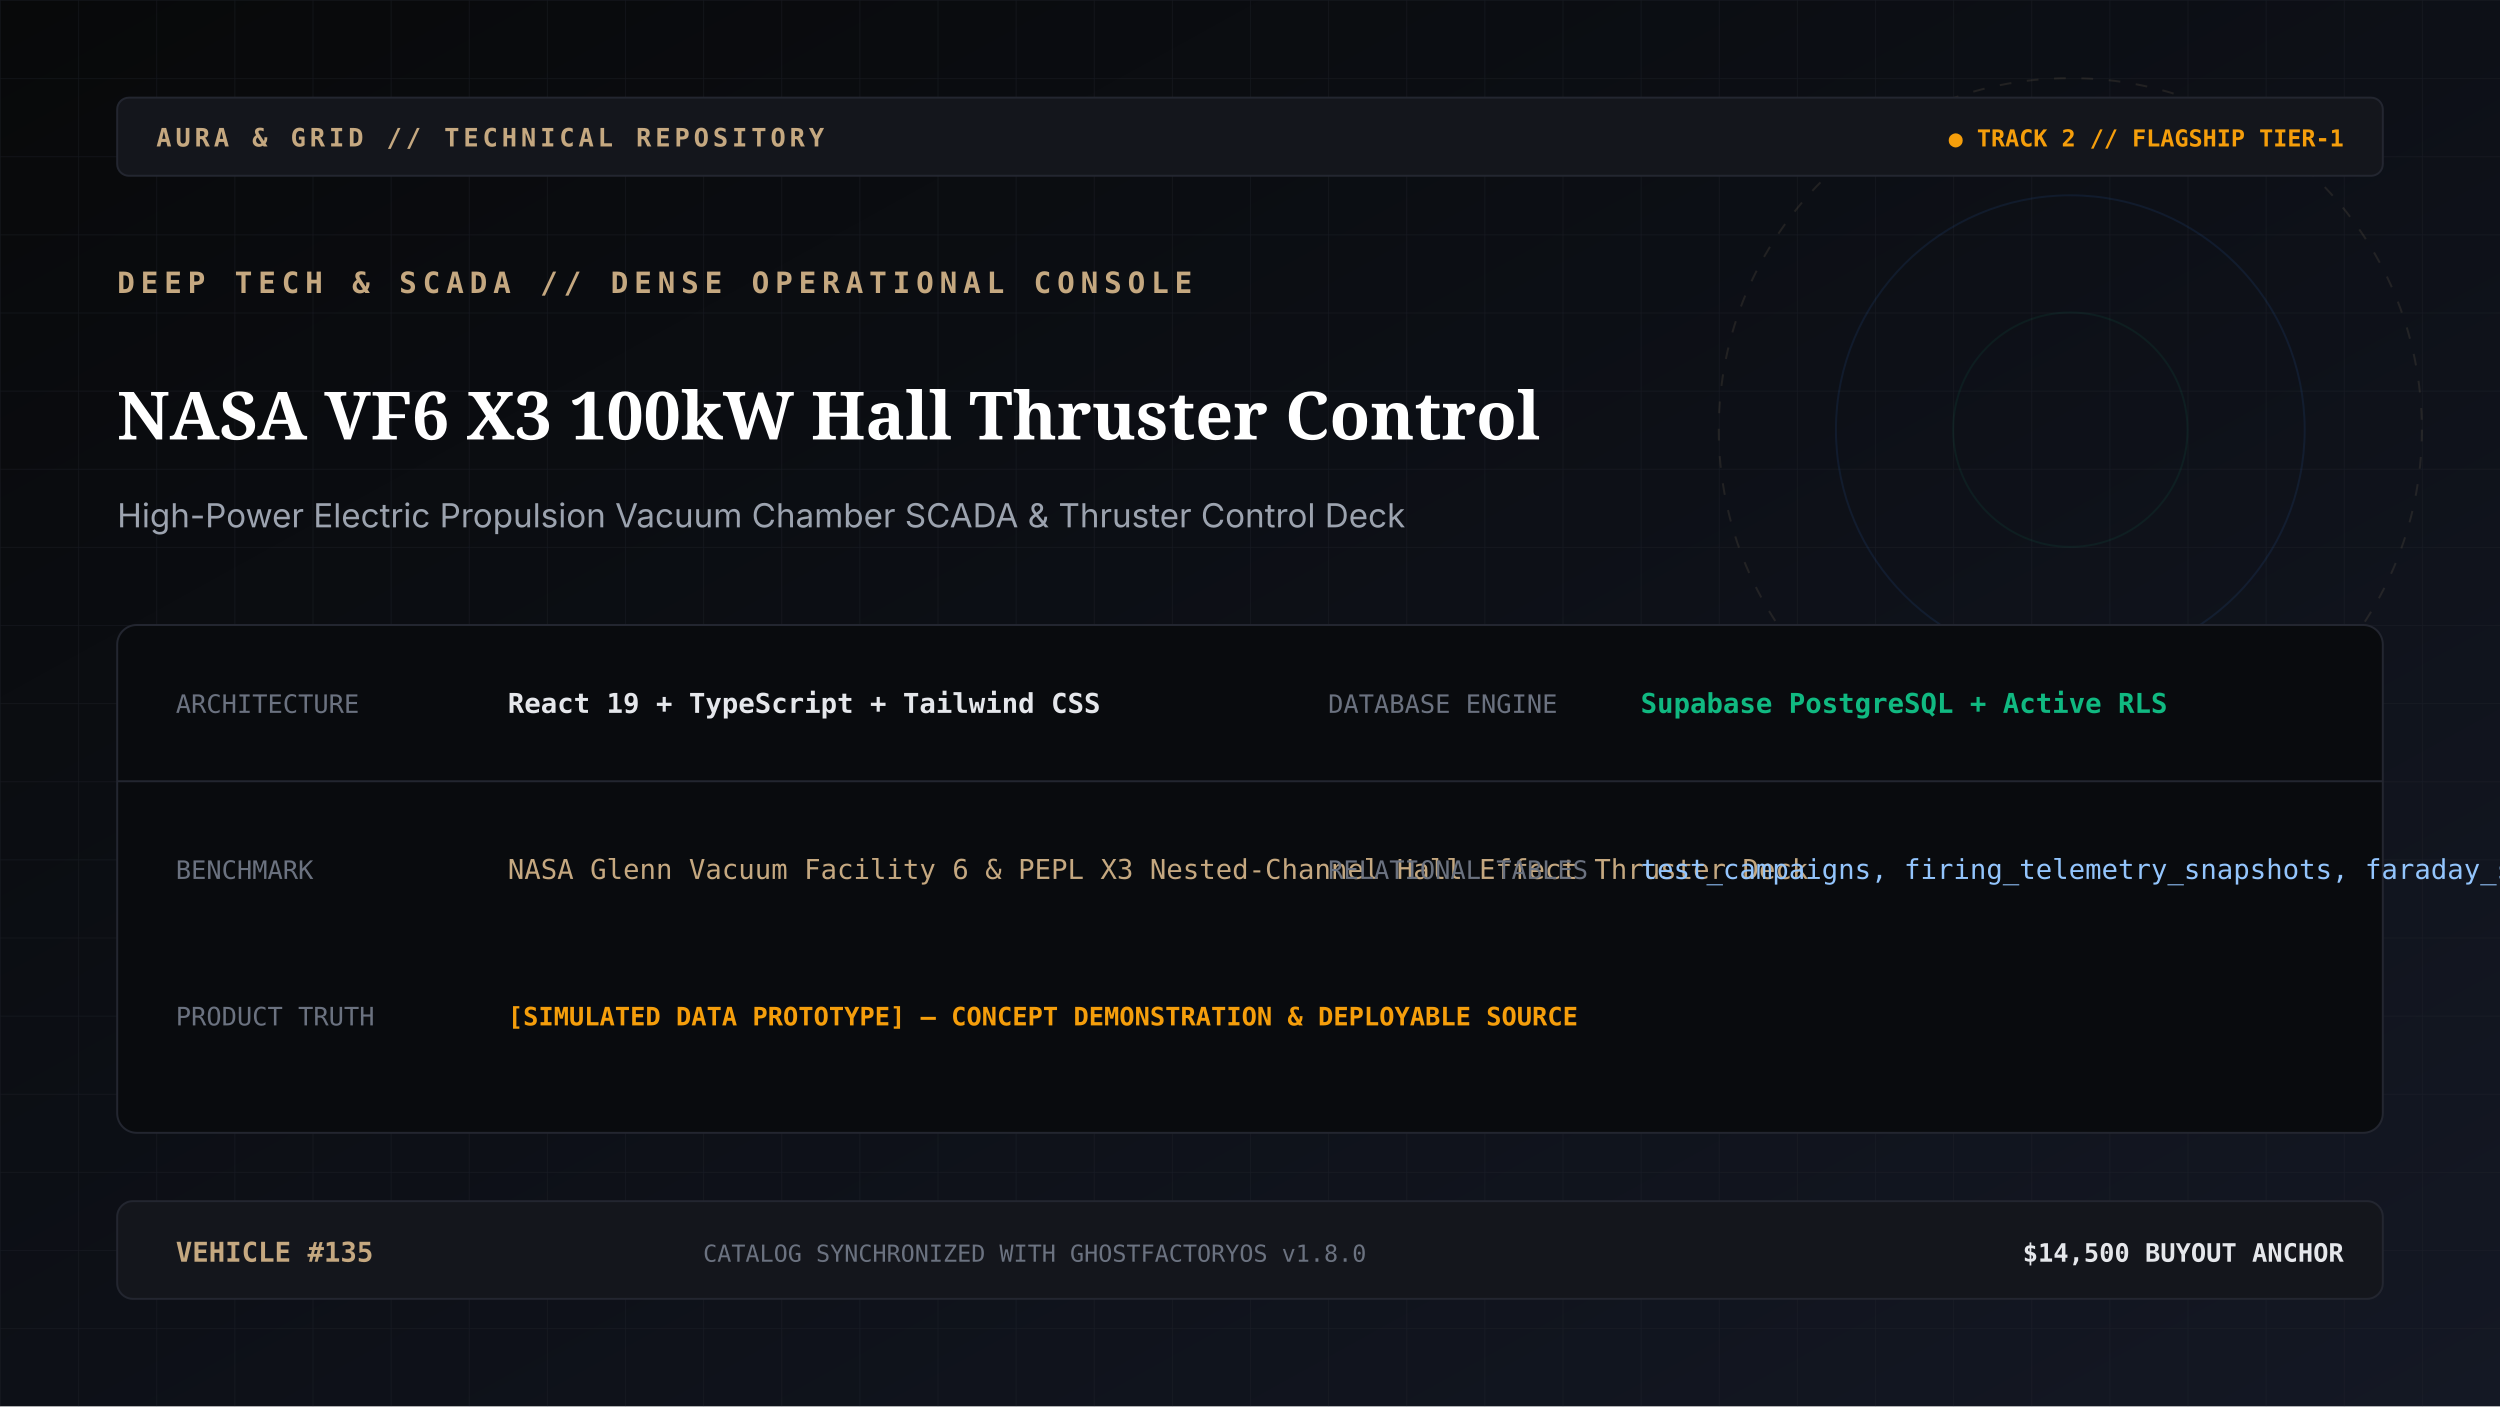
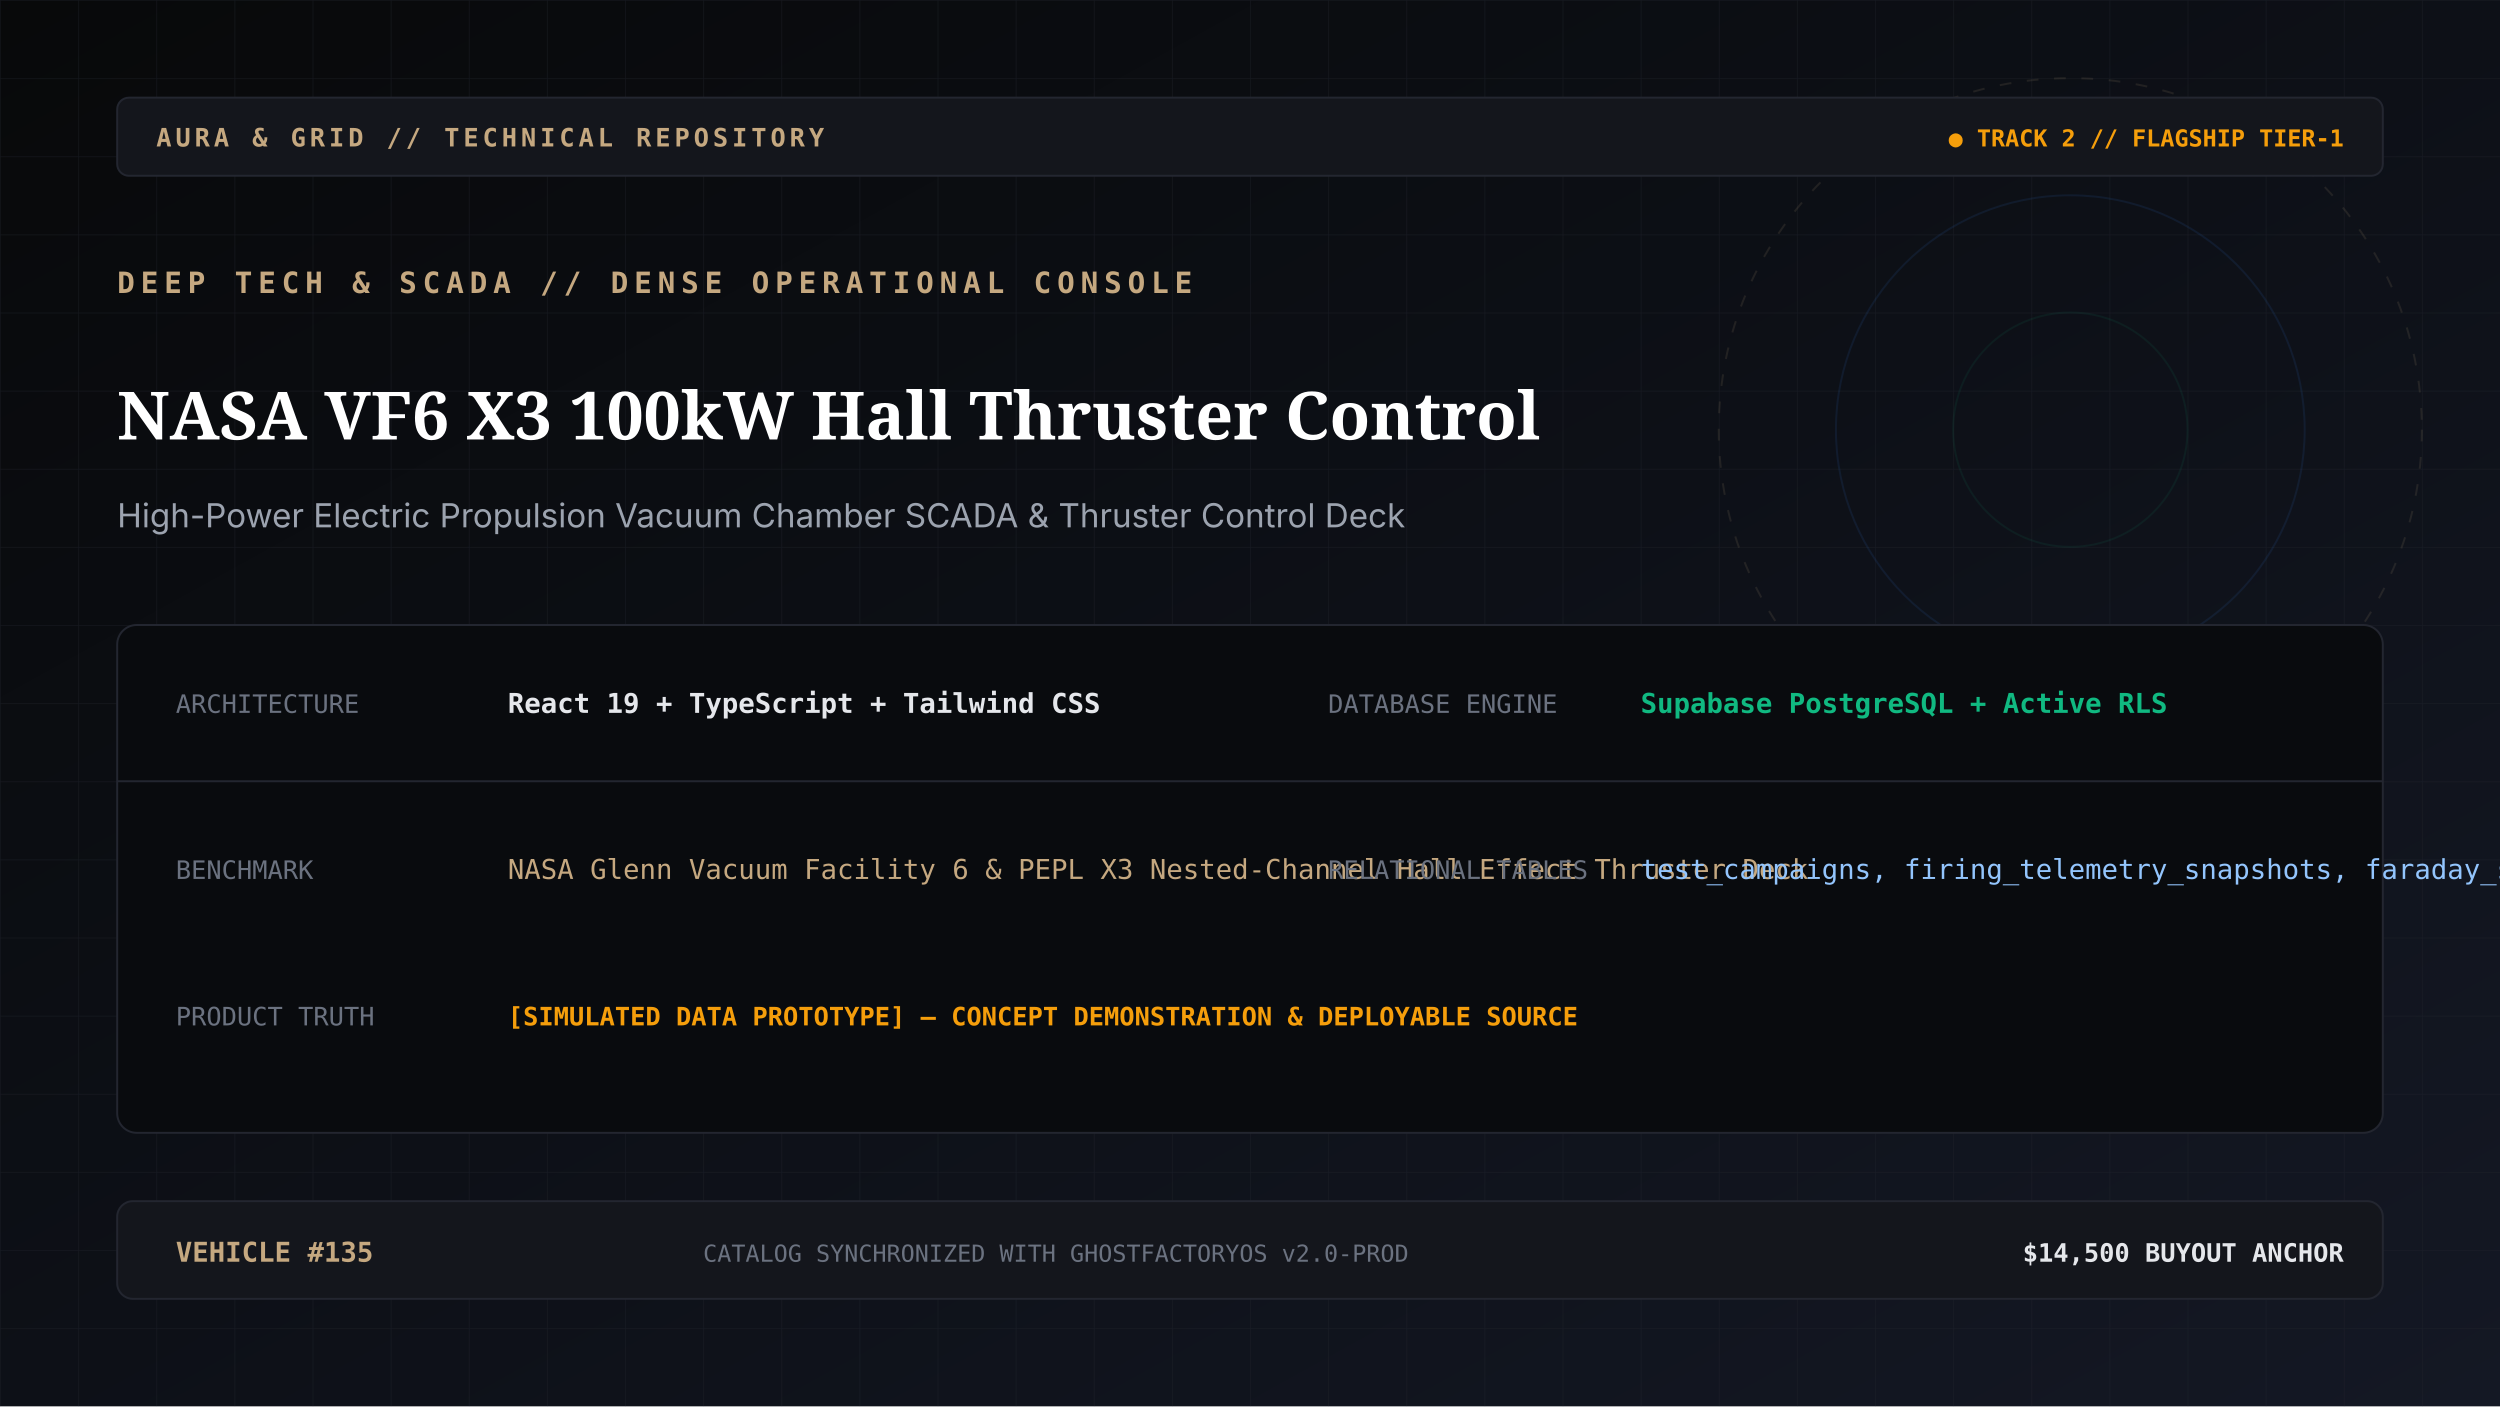
<svg xmlns="http://www.w3.org/2000/svg" width="1280" height="720" viewBox="0 0 1280 720">
  <defs>
    <linearGradient id="bg-135" x1="0%" y1="0%" x2="100%" y2="100%">
      <stop offset="0%" stop-color="#08090A" />
      <stop offset="50%" stop-color="#0D1017" />
      <stop offset="100%" stop-color="#141824" />
    </linearGradient>
    <pattern id="grid-135" width="40" height="40" patternUnits="userSpaceOnUse">
      <path d="M 40 0 L 0 0 0 40" fill="none" stroke="#232630" stroke-width="0.75" stroke-opacity="0.45" />
    </pattern>
  </defs>
  <rect width="1280" height="720" fill="url(#bg-135)" />
  <rect width="1280" height="720" fill="url(#grid-135)" />
  <circle cx="1060" cy="220" r="180" fill="none" stroke="#C5A880" stroke-width="1" stroke-opacity="0.12" stroke-dasharray="6 8" />
  <circle cx="1060" cy="220" r="120" fill="none" stroke="#3B82F6" stroke-width="1" stroke-opacity="0.1" />
  <circle cx="1060" cy="220" r="60" fill="none" stroke="#10B981" stroke-width="1" stroke-opacity="0.08" />
  <rect x="60" y="50" width="1160" height="40" fill="#14161C" rx="6" stroke="#232630" stroke-width="1" />
  <text x="80" y="75" fill="#C5A880" font-family="'JetBrains Mono', monospace" font-size="13" font-weight="600" letter-spacing="2">AURA &amp; GRID // TECHNICAL REPOSITORY</text>
  <text x="1200" y="75" text-anchor="end" fill="#F59E0B" font-family="'JetBrains Mono', monospace" font-size="12" font-weight="bold">● TRACK 2 // FLAGSHIP TIER-1</text>
  <text x="60" y="150" fill="#C5A880" font-family="'JetBrains Mono', monospace" font-size="15" font-weight="bold" letter-spacing="3">DEEP TECH &amp; SCADA // DENSE OPERATIONAL CONSOLE</text>
  <text x="60" y="225" fill="#FFFFFF" font-family="'Playfair Display', Georgia, serif" font-size="34" font-weight="bold">NASA VF6 X3 100kW Hall Thruster Control</text>
  <text x="60" y="270" fill="#9CA3AF" font-family="'Inter', sans-serif" font-size="17">High-Power Electric Propulsion Vacuum Chamber SCADA &amp; Thruster Control Deck</text>
  <rect x="60" y="320" width="1160" height="260" fill="#090B0E" rx="10" stroke="#232630" stroke-width="1" />
  <line x1="60" y1="400" x2="1220" y2="400" stroke="#232630" stroke-width="1" />
  <text x="90" y="365" fill="#6B7280" font-family="'JetBrains Mono', monospace" font-size="13">ARCHITECTURE</text>
  <text x="260" y="365" fill="#E5E7EB" font-family="'JetBrains Mono', monospace" font-size="14" font-weight="bold">React 19 + TypeScript + Tailwind CSS</text>
  <text x="680" y="365" fill="#6B7280" font-family="'JetBrains Mono', monospace" font-size="13">DATABASE ENGINE</text>
  <text x="840" y="365" fill="#10B981" font-family="'JetBrains Mono', monospace" font-size="14" font-weight="bold">Supabase PostgreSQL + Active RLS</text>
  <text x="90" y="450" fill="#6B7280" font-family="'JetBrains Mono', monospace" font-size="13">BENCHMARK</text>
  <text x="260" y="450" fill="#C5A880" font-family="'JetBrains Mono', monospace" font-size="14">NASA Glenn Vacuum Facility 6 &amp; PEPL X3 Nested-Channel Hall Effect Thruster Deck</text>
  <text x="680" y="450" fill="#6B7280" font-family="'JetBrains Mono', monospace" font-size="13">RELATIONAL TABLES</text>
  <text x="840" y="450" fill="#93C5FD" font-family="'JetBrains Mono', monospace" font-size="14">test_campaigns, firing_telemetry_snapshots, faraday_sweeps, facility_subsystems</text>
  <text x="90" y="525" fill="#6B7280" font-family="'JetBrains Mono', monospace" font-size="13">PRODUCT TRUTH</text>
  <text x="260" y="525" fill="#F59E0B" font-family="'JetBrains Mono', monospace" font-size="13" font-weight="600">[SIMULATED DATA PROTOTYPE] — CONCEPT DEMONSTRATION &amp; DEPLOYABLE SOURCE</text>
  <rect x="60" y="615" width="1160" height="50" fill="#14161C" rx="8" stroke="#232630" stroke-width="1" />
  <text x="90" y="646" fill="#C5A880" font-family="'JetBrains Mono', monospace" font-size="14" font-weight="bold">VEHICLE #135</text>
-   <text x="360" y="646" fill="#6B7280" font-family="'JetBrains Mono', monospace" font-size="12">CATALOG SYNCHRONIZED WITH GHOSTFACTORYOS v1.8.0</text>
+   <text x="360" y="646" fill="#6B7280" font-family="'JetBrains Mono', monospace" font-size="12">CATALOG SYNCHRONIZED WITH GHOSTFACTORYOS v2.0-PROD</text>
  <text x="1200" y="646" text-anchor="end" fill="#E5E7EB" font-family="'JetBrains Mono', monospace" font-size="13" font-weight="bold">$14,500 BUYOUT ANCHOR</text>
</svg>
